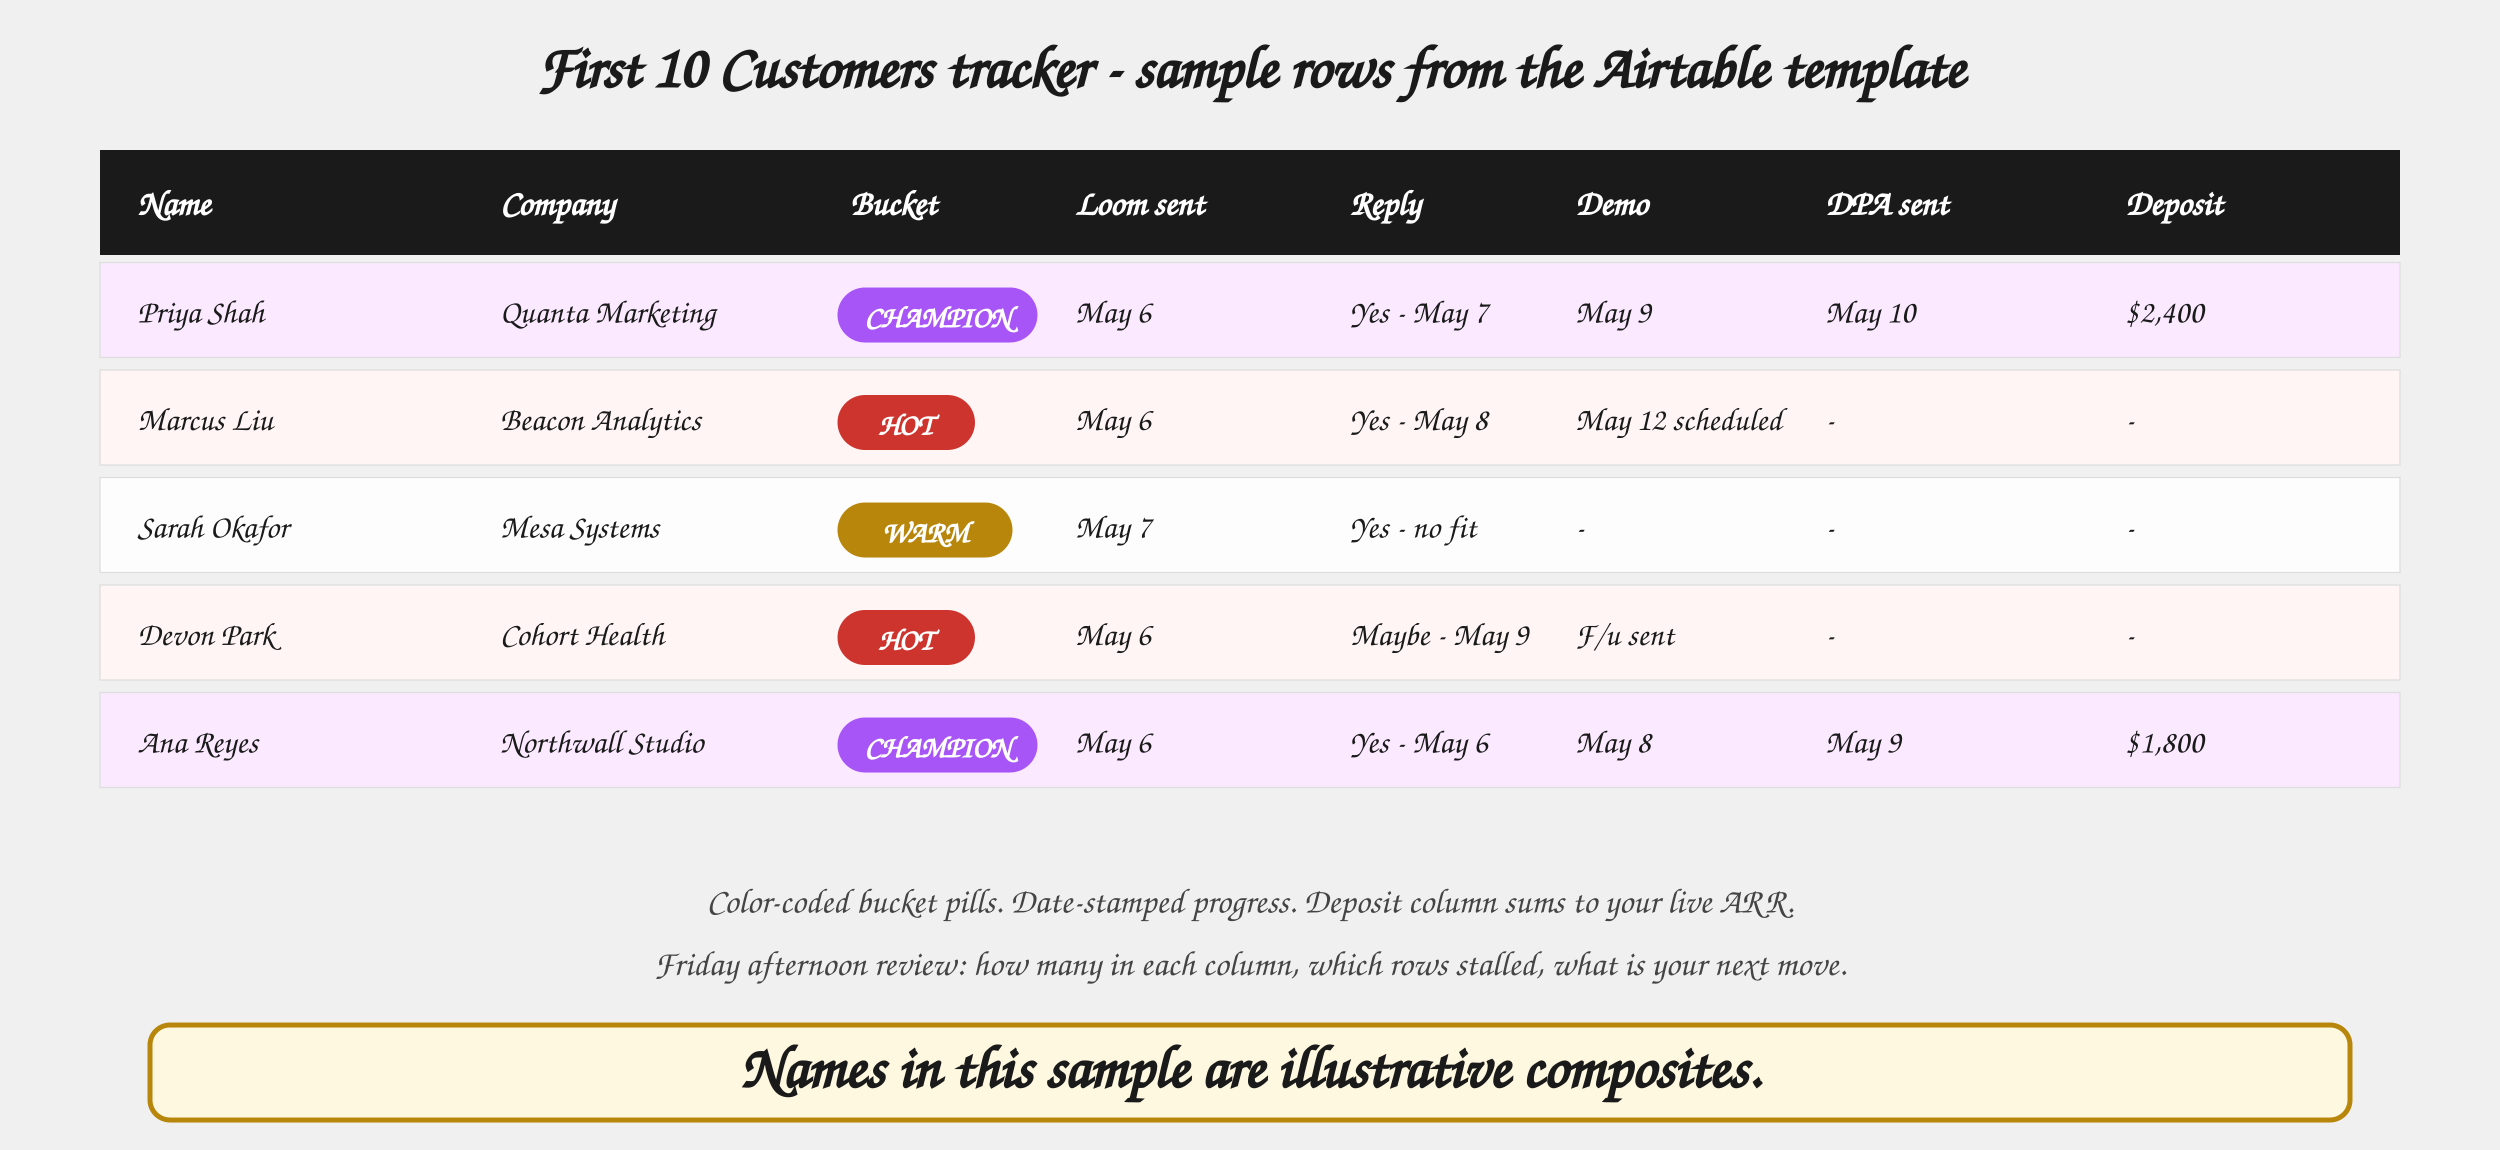
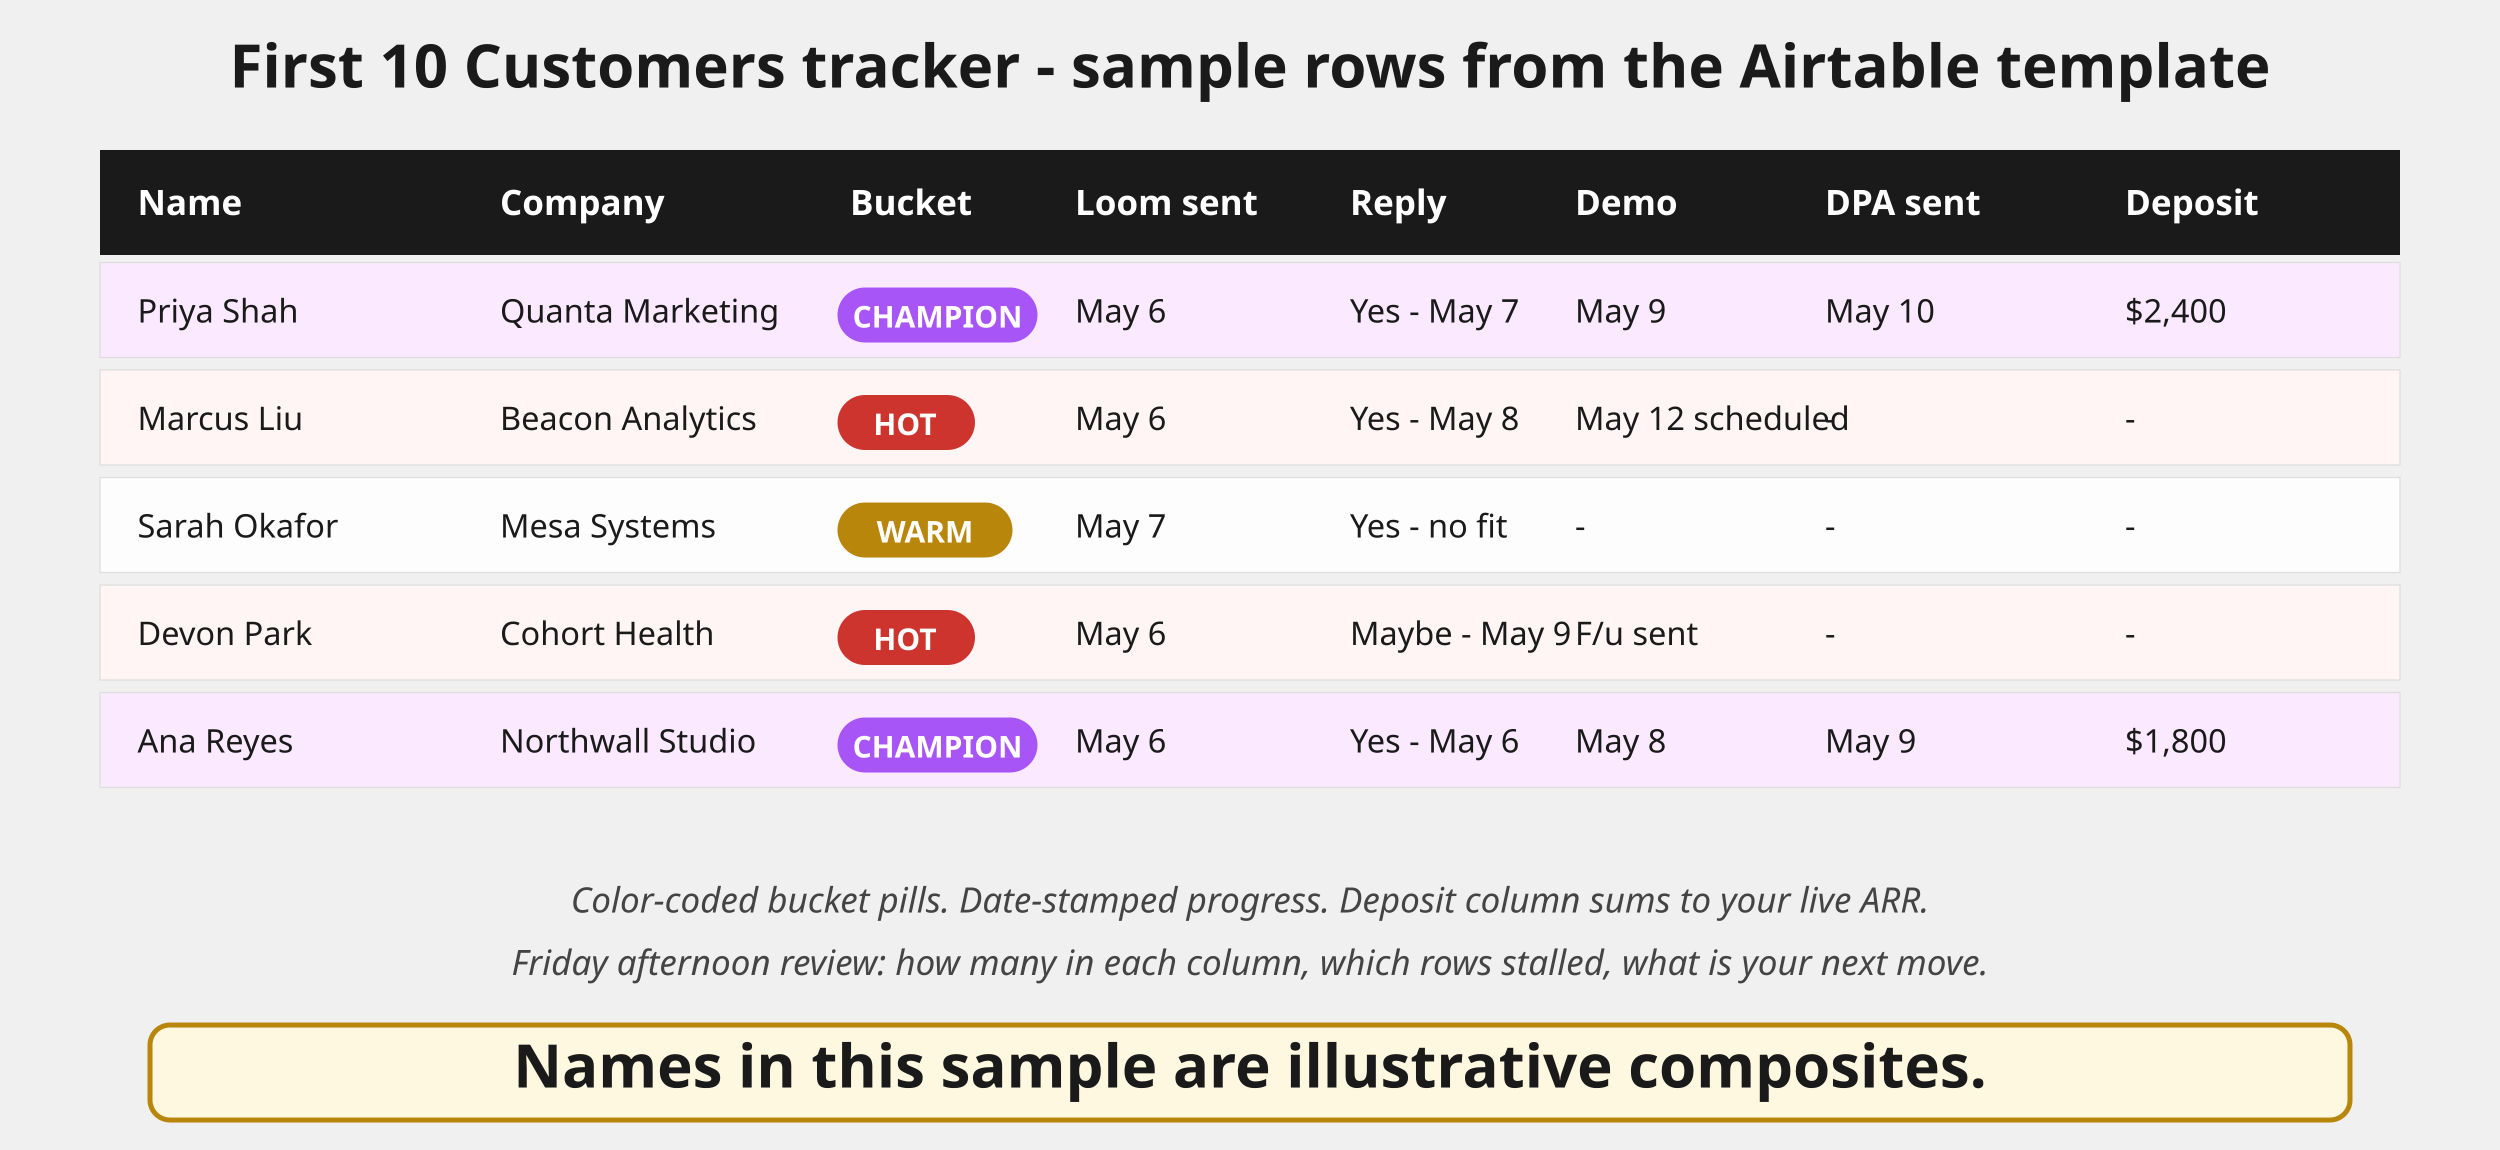
<svg xmlns="http://www.w3.org/2000/svg" viewBox="0 0 1000 460" role="img" aria-labelledby="kit-sample-title">
  <defs>
    <style>
-       .heading       { font-family: "Caveat", "Patrick Hand", cursive; font-size: 24px; fill: #1a1a1a; font-weight: 700; }
+       .heading       { font-family: "Caveat", "Patrick Hand", "Comic Sans MS", sans-serif; font-size: 24px; fill: #1a1a1a; font-weight: 700; }
      .header-row    { fill: #1a1a1a; }
-       .header-text   { font-family: "Caveat", "Patrick Hand", cursive; font-size: 14px; fill: #fff; font-weight: 700; }
-       .cell-text     { font-family: "Caveat", "Patrick Hand", cursive; font-size: 13px; fill: #1a1a1a; }
+       .header-text   { font-family: "Caveat", "Patrick Hand", "Comic Sans MS", sans-serif; font-size: 14px; fill: #fff; font-weight: 700; }
+       .cell-text     { font-family: "Caveat", "Patrick Hand", "Comic Sans MS", sans-serif; font-size: 13px; fill: #1a1a1a; }
      .pill-champion { fill: #a855f7; }
      .pill-hot      { fill: #cc342d; }
      .pill-warm     { fill: #b8860b; }
-       .pill-text     { font-family: "Caveat", "Patrick Hand", cursive; font-size: 12px; fill: #fff; font-weight: 700; }
+       .pill-text     { font-family: "Caveat", "Patrick Hand", "Comic Sans MS", sans-serif; font-size: 12px; fill: #fff; font-weight: 700; }
      .row-stripe-a  { fill: #fff5f5; stroke: #ddd; stroke-width: 0.5; }
      .row-stripe-b  { fill: #fdfdfd; stroke: #ddd; stroke-width: 0.5; }
      .row-stripe-c  { fill: #fbe9ff; stroke: #ddd; stroke-width: 0.5; }
-       .note          { font-family: "Caveat", "Patrick Hand", cursive; font-size: 14px; fill: #444; font-style: italic; }
+       .note          { font-family: "Caveat", "Patrick Hand", "Comic Sans MS", sans-serif; font-size: 14px; fill: #444; font-style: italic; }
    </style>
  </defs>
  <text x="500" y="35" class="heading" text-anchor="middle">First 10 Customers tracker - sample rows from the Airtable template</text>
  <rect x="40" y="60" width="920" height="42" class="header-row" />
  <text x="55" y="86" class="header-text">Name</text>
  <text x="200" y="86" class="header-text">Company</text>
  <text x="340" y="86" class="header-text">Bucket</text>
  <text x="430" y="86" class="header-text">Loom sent</text>
  <text x="540" y="86" class="header-text">Reply</text>
  <text x="630" y="86" class="header-text">Demo</text>
  <text x="730" y="86" class="header-text">DPA sent</text>
  <text x="850" y="86" class="header-text">Deposit</text>
  <rect x="40" y="105" width="920" height="38" class="row-stripe-c" />
  <text x="55" y="129" class="cell-text">Priya Shah</text>
  <text x="200" y="129" class="cell-text">Quanta Marketing</text>
  <rect x="335" y="115" width="80" height="22" rx="11" class="pill-champion" />
  <text x="375" y="131" class="pill-text" text-anchor="middle">CHAMPION</text>
  <text x="430" y="129" class="cell-text">May 6</text>
  <text x="540" y="129" class="cell-text">Yes - May 7</text>
  <text x="630" y="129" class="cell-text">May 9</text>
  <text x="730" y="129" class="cell-text">May 10</text>
  <text x="850" y="129" class="cell-text">$2,400</text>
  <rect x="40" y="148" width="920" height="38" class="row-stripe-a" />
  <text x="55" y="172" class="cell-text">Marcus Liu</text>
  <text x="200" y="172" class="cell-text">Beacon Analytics</text>
  <rect x="335" y="158" width="55" height="22" rx="11" class="pill-hot" />
  <text x="362" y="174" class="pill-text" text-anchor="middle">HOT</text>
  <text x="430" y="172" class="cell-text">May 6</text>
  <text x="540" y="172" class="cell-text">Yes - May 8</text>
  <text x="630" y="172" class="cell-text">May 12 scheduled</text>
  <text x="730" y="172" class="cell-text">-</text>
  <text x="850" y="172" class="cell-text">-</text>
  <rect x="40" y="191" width="920" height="38" class="row-stripe-b" />
  <text x="55" y="215" class="cell-text">Sarah Okafor</text>
  <text x="200" y="215" class="cell-text">Mesa Systems</text>
  <rect x="335" y="201" width="70" height="22" rx="11" class="pill-warm" />
  <text x="370" y="217" class="pill-text" text-anchor="middle">WARM</text>
  <text x="430" y="215" class="cell-text">May 7</text>
  <text x="540" y="215" class="cell-text">Yes - no fit</text>
  <text x="630" y="215" class="cell-text">-</text>
  <text x="730" y="215" class="cell-text">-</text>
  <text x="850" y="215" class="cell-text">-</text>
  <rect x="40" y="234" width="920" height="38" class="row-stripe-a" />
  <text x="55" y="258" class="cell-text">Devon Park</text>
  <text x="200" y="258" class="cell-text">Cohort Health</text>
  <rect x="335" y="244" width="55" height="22" rx="11" class="pill-hot" />
  <text x="362" y="260" class="pill-text" text-anchor="middle">HOT</text>
  <text x="430" y="258" class="cell-text">May 6</text>
  <text x="540" y="258" class="cell-text">Maybe - May 9</text>
  <text x="630" y="258" class="cell-text">F/u sent</text>
  <text x="730" y="258" class="cell-text">-</text>
  <text x="850" y="258" class="cell-text">-</text>
  <rect x="40" y="277" width="920" height="38" class="row-stripe-c" />
  <text x="55" y="301" class="cell-text">Ana Reyes</text>
  <text x="200" y="301" class="cell-text">Northwall Studio</text>
  <rect x="335" y="287" width="80" height="22" rx="11" class="pill-champion" />
  <text x="375" y="303" class="pill-text" text-anchor="middle">CHAMPION</text>
  <text x="430" y="301" class="cell-text">May 6</text>
  <text x="540" y="301" class="cell-text">Yes - May 6</text>
  <text x="630" y="301" class="cell-text">May 8</text>
  <text x="730" y="301" class="cell-text">May 9</text>
  <text x="850" y="301" class="cell-text">$1,800</text>
  <text x="500" y="365" class="note" text-anchor="middle">Color-coded bucket pills. Date-stamped progress. Deposit column sums to your live ARR.</text>
  <text x="500" y="390" class="note" text-anchor="middle">Friday afternoon review: how many in each column, which rows stalled, what is your next move.</text>
  <rect x="60" y="410" width="880" height="38" rx="8" fill="#fff8e0" stroke="#b8860b" stroke-width="2" />
  <text x="500" y="435" class="heading" text-anchor="middle" font-size="18">Names in this sample are illustrative composites.</text>
</svg>
